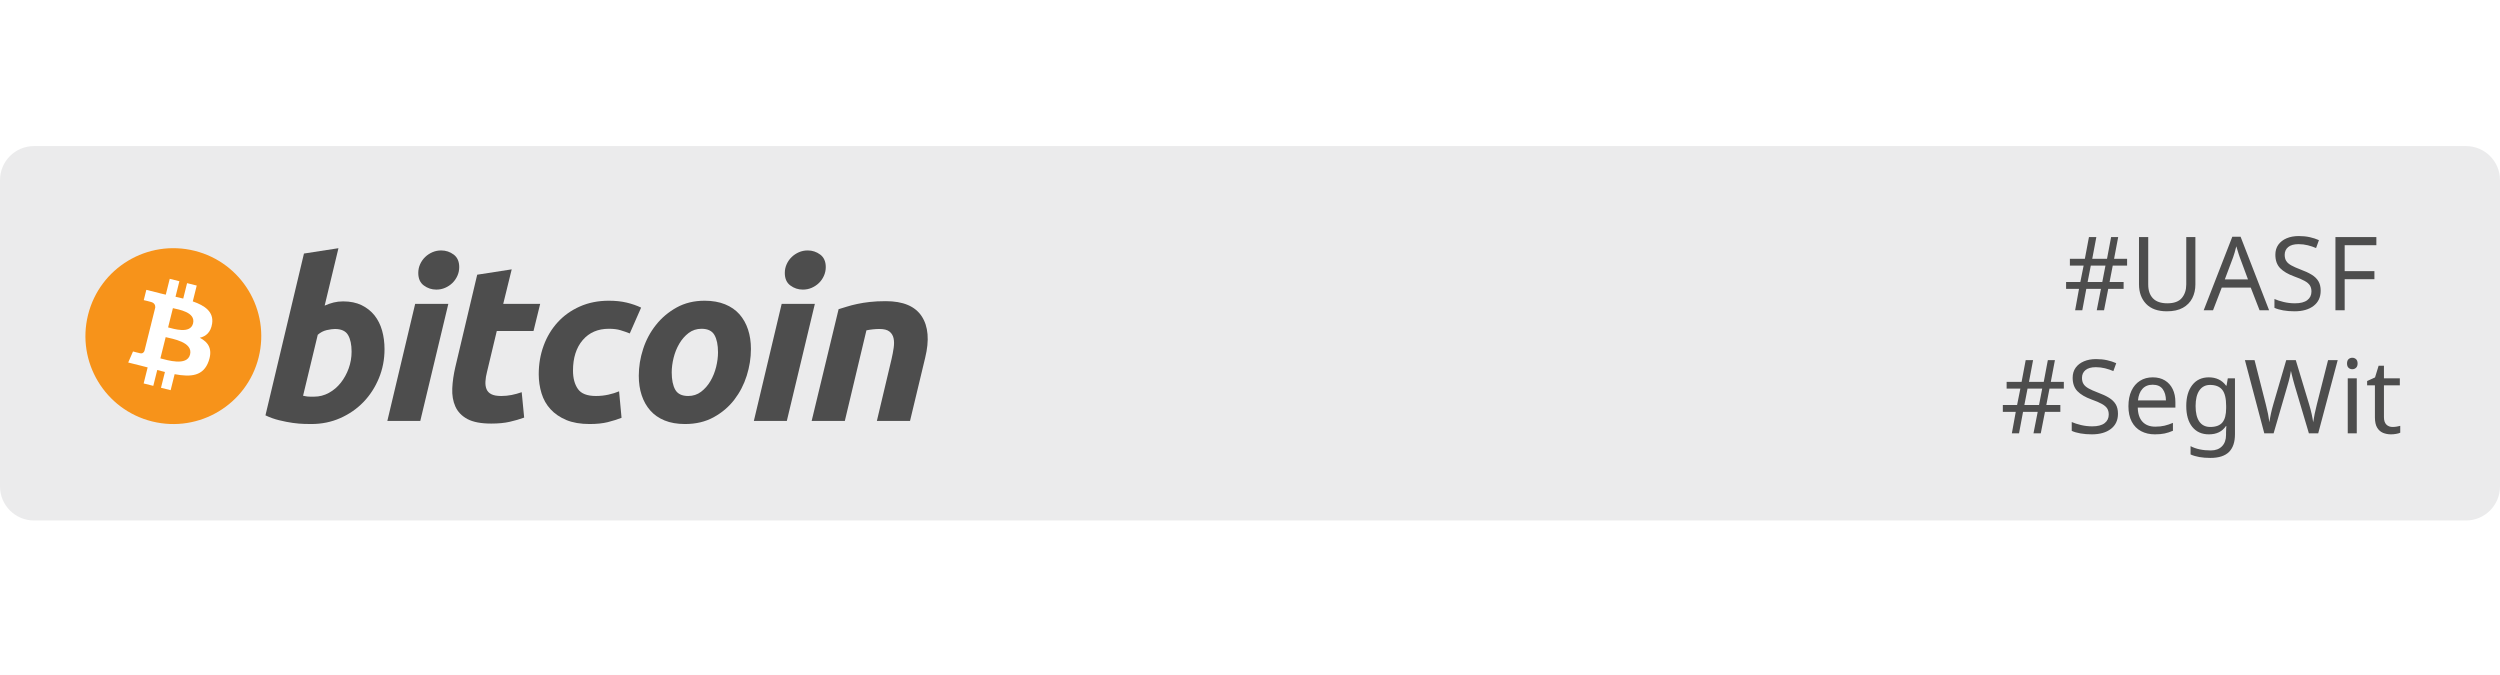
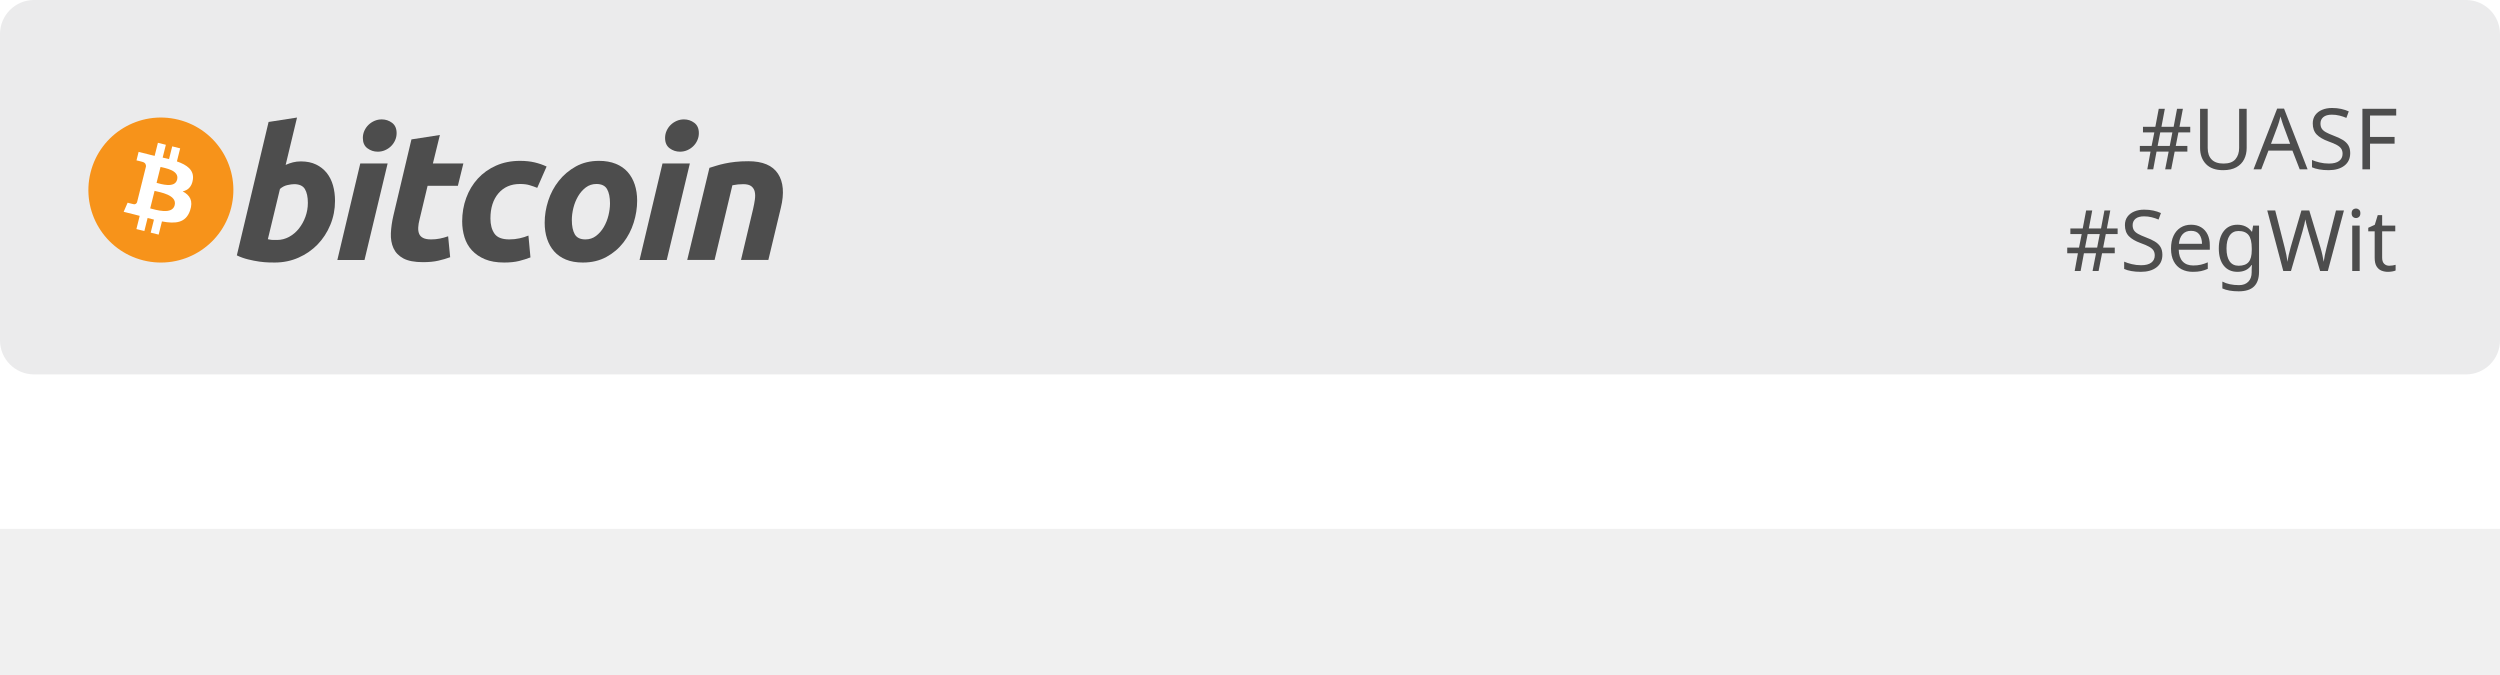
- <svg xmlns="http://www.w3.org/2000/svg" version="1.1" id="Layer_1" x="0px" y="0px" width="5288.383px" height="1427.714px" viewBox="0 -308.997 5288.383 1427.714" enable-background="new 0 -308.997 5288.383 1427.714" xml:space="preserve">
+ <svg xmlns="http://www.w3.org/2000/svg" version="1.1" id="Layer_1" x="0px" y="0px" width="5288.383px" height="1427.714px" viewBox="0 0 5288.383 1427.714" enable-background="new 0 0 5288.383 1427.714" xml:space="preserve">
  <rect y="-308.997" fill="#FFFFFF" width="5288.383" height="1427.714" />
  <path fill="#EBEBEC" d="M5288.383,720c0,39.765-32.235,72-72,72H72c-39.765,0-72-32.235-72-72V72C0,32.235,32.235,0,72,0h5144.383  c39.765,0,72,32.235,72,72V720z" />
-   <text transform="matrix(1 0 0 1 4365.096 347.3545)">
-     <tspan x="0" y="0" fill="#4D4D4D" font-family="'Ubuntu-Bold'" font-size="216.892">#UASF </tspan>
-     <tspan x="-133.823" y="260.27" fill="#4D4D4D" font-family="'Ubuntu-Bold'" font-size="216.892">#SegWit</tspan>
-   </text>
+   <text transform="matrix(1 0 0 1 4522.031 358.1764)" fill="#4D4D4D" font-family="'Ubuntu-Bold'" font-size="179.217">#UASF</text>
+   <text transform="matrix(1 0 0 1 4368.442 573.237)" fill="#4D4D4D" font-family="'Ubuntu-Bold'" font-size="179.217">#SegWit</text>
  <g transform="translate(-289.6074,-317.5047)">
-     <path fill="#F7931A" d="M836.733,764.51c-24.845,99.655-125.779,160.303-225.446,135.452   c-99.626-24.845-160.274-125.785-135.417-225.434c24.834-99.666,125.767-160.321,225.405-135.475   C800.936,563.899,861.578,664.85,836.733,764.51L836.733,764.51z" />
-     <path fill="#FFFFFF" d="M738.317,693.009c3.703-24.752-15.143-38.059-40.913-46.935l8.359-33.53l-20.41-5.086l-8.138,32.647   c-5.366-1.337-10.876-2.598-16.352-3.848l8.197-32.862l-20.398-5.086l-8.365,33.519c-4.441-1.012-8.801-2.011-13.033-3.064   l0.023-0.105l-28.147-7.028l-5.429,21.799c0,0,15.143,3.47,14.823,3.686c8.266,2.064,9.76,7.534,9.51,11.87l-9.522,38.198   c0.57,0.145,1.308,0.355,2.122,0.68c-0.68-0.169-1.407-0.355-2.157-0.535l-13.347,53.51c-1.012,2.511-3.575,6.278-9.353,4.848   c0.203,0.296-14.835-3.703-14.835-3.703l-10.132,23.363l26.56,6.621c4.941,1.238,9.784,2.535,14.55,3.755l-8.446,33.914   l20.387,5.086l8.365-33.553c5.569,1.511,10.975,2.907,16.265,4.22l-8.336,33.396l20.41,5.087l8.446-33.85   c34.803,6.586,60.974,3.93,71.99-27.549c8.877-25.345-0.442-39.965-18.753-49.499C725.591,719.9,735.636,711.128,738.317,693.009   L738.317,693.009z M691.684,758.401c-6.307,25.345-48.982,11.644-62.817,8.208l11.208-44.93   C653.91,725.132,698.276,731.968,691.684,758.401L691.684,758.401z M697.997,692.642c-5.755,23.055-41.273,11.341-52.795,8.47   l10.161-40.75C666.885,663.234,703.99,668.593,697.997,692.642z" />
-     <path fill="#4D4D4D" d="M1015.429,646.039c15.085,0,28.118,2.703,39.07,8.01c11.004,5.36,20.084,12.58,27.368,21.66   c7.185,9.127,12.533,19.794,15.986,32.019c3.43,12.26,5.15,25.438,5.15,39.547c0,21.671-3.97,42.145-11.987,61.445   c-8.016,19.329-18.893,36.094-32.728,50.394c-13.824,14.283-30.147,25.543-48.97,33.862c-18.794,8.324-39.227,12.487-61.166,12.487   c-2.837,0-7.825-0.081-14.87-0.227c-7.046-0.145-15.143-0.872-24.212-2.099c-9.127-1.273-18.776-3.157-28.967-5.679   c-10.185-2.476-19.858-5.947-28.967-10.353l81.454-342.255l72.955-11.307l-29.165,121.454c6.243-2.814,12.533-4.994,18.811-6.58   C1001.477,646.853,1008.221,646.039,1015.429,646.039L1015.429,646.039z M954.234,847.586c10.987,0,21.34-2.703,31.065-8.01   c9.755-5.313,18.172-12.487,25.223-21.421c7.051-8.976,12.632-19.085,16.701-30.38c4.069-11.295,6.127-23.078,6.127-35.338   c0-15.062-2.517-26.81-7.534-35.303c-5.017-8.458-14.3-12.713-27.781-12.713c-4.418,0-10.109,0.843-17.166,2.348   c-7.08,1.599-13.417,4.918-19.096,9.911L930.72,845.662c1.872,0.331,3.529,0.645,4.941,0.942c1.384,0.32,2.912,0.546,4.435,0.703   c1.61,0.18,3.453,0.273,5.679,0.273C948.002,847.58,950.787,847.586,954.234,847.586L954.234,847.586z" />
-     <path fill="#4D4D4D" d="M1178.662,898.91h-69.682l58.846-247.623h70.159L1178.662,898.91z M1212.571,621.118   c-9.725,0-18.544-2.895-26.369-8.696c-7.888-5.767-11.795-14.643-11.795-26.607c0-6.58,1.337-12.754,3.988-18.579   c2.692-5.813,6.208-10.818,10.615-15.073c4.401-4.22,9.499-7.592,15.289-10.132c5.825-2.5,12.022-3.749,18.625-3.749   c9.719,0,18.492,2.895,26.345,8.696c7.825,5.831,11.76,14.707,11.76,26.607c0,6.604-1.331,12.801-4.005,18.614   c-2.656,5.813-6.174,10.818-10.58,15.073c-4.366,4.226-9.51,7.586-15.289,10.103   C1225.325,619.914,1219.151,621.118,1212.571,621.118L1212.571,621.118z" />
-     <path fill="#4D4D4D" d="M1299.053,589.593l72.984-11.307l-17.922,72.99h78.164l-14.114,57.422h-77.693l-20.695,86.616   c-1.907,7.22-2.988,13.963-3.29,20.23c-0.343,6.296,0.453,11.702,2.337,16.254c1.872,4.563,5.238,8.08,10.121,10.568   c4.86,2.529,11.818,3.802,20.945,3.802c7.516,0,14.841-0.715,21.921-2.133c7.04-1.395,14.172-3.337,21.392-5.877l5.197,53.69   c-9.417,3.453-19.614,6.424-30.6,8.923c-11.004,2.535-24.032,3.755-39.088,3.755c-21.648,0-38.431-3.215-50.388-9.615   c-11.94-6.447-20.381-15.254-25.433-26.403c-4.982-11.109-7.208-23.915-6.586-38.344c0.645-14.463,2.825-29.664,6.586-45.674   L1299.053,589.593L1299.053,589.593z" />
-     <path fill="#4D4D4D" d="M1429.209,800.029c0-21.328,3.453-41.442,10.353-60.271c6.889-18.846,16.812-35.326,29.688-49.47   c12.83-14.074,28.461-25.223,46.86-33.408c18.311-8.138,38.814-12.242,61.41-12.242c14.143,0,26.775,1.337,37.89,4.017   c11.161,2.703,21.259,6.197,30.391,10.58l-24.032,54.644c-6.278-2.546-12.795-4.79-19.532-6.825   c-6.743-2.075-14.974-3.075-24.712-3.075c-23.258,0-41.645,8.016-55.33,23.997c-13.632,15.992-20.497,37.518-20.497,64.52   c0,16.004,3.453,28.944,10.382,38.843c6.894,9.9,19.631,14.823,38.123,14.823c9.127,0,17.933-0.953,26.368-2.814   c8.499-1.883,16.004-4.255,22.613-7.057l5.203,56.015c-8.813,3.418-18.532,6.505-29.194,9.208   c-10.685,2.61-23.404,3.965-38.152,3.965c-19.468,0-35.948-2.848-49.429-8.458c-13.487-5.697-24.63-13.26-33.408-22.84   c-8.824-9.603-15.161-20.817-19.079-33.687C1431.209,827.635,1429.209,814.125,1429.209,800.029L1429.209,800.029z" />
-     <path fill="#4D4D4D" d="M1738.759,905.479c-16.631,0-31.077-2.535-43.331-7.551c-12.219-5.017-22.34-12.057-30.345-21.183   c-8.016-9.08-14.016-19.84-18.125-32.24c-4.11-12.394-6.086-26.119-6.086-41.157c0-18.864,3.029-37.722,9.15-56.527   c6.092-18.846,15.132-35.78,27.095-50.83c11.87-15.073,26.514-27.397,43.755-37.006c17.224-9.545,37.036-14.347,59.288-14.347   c16.329,0,30.699,2.54,43.122,7.557c12.365,5.005,22.549,12.103,30.6,21.183c7.964,9.127,14.016,19.84,18.085,32.257   c4.098,12.37,6.121,26.13,6.121,41.18c0,18.805-2.988,37.663-8.917,56.527c-5.935,18.771-14.742,35.745-26.368,50.83   c-11.603,15.05-26.113,27.368-43.541,36.937C1781.858,900.678,1761.675,905.479,1738.759,905.479L1738.759,905.479z    M1773.586,703.984c-10.33,0-19.462,3-27.281,8.923c-7.848,5.993-14.44,13.527-19.753,22.613   c-5.371,9.127-9.353,19.079-12.045,29.897c-2.668,10.841-3.976,21.09-3.976,30.827c0,15.713,2.535,27.95,7.516,36.757   c5.052,8.76,14.126,13.167,27.316,13.167c10.365,0,19.451-2.976,27.316-8.964c7.801-5.947,14.399-13.487,19.753-22.59   c5.337-9.08,9.353-19.061,12.045-29.897c2.633-10.807,3.976-21.113,3.976-30.833c0-15.672-2.523-27.938-7.551-36.733   C1795.88,708.391,1786.765,703.984,1773.586,703.984L1773.586,703.984z" />
-     <path fill="#4D4D4D" d="M1954.02,898.91h-69.74l58.846-247.623h70.194L1954.02,898.91z M1987.876,621.118   c-9.719,0-18.532-2.895-26.345-8.696c-7.848-5.767-11.789-14.643-11.789-26.607c0-6.58,1.354-12.754,4.011-18.579   c2.656-5.813,6.197-10.818,10.603-15.073c4.377-4.22,9.522-7.592,15.3-10.132c5.79-2.5,11.987-3.749,18.567-3.749   c9.743,0,18.544,2.895,26.38,8.696c7.842,5.831,11.801,14.707,11.801,26.607c0,6.604-1.407,12.801-4.04,18.614   c-2.633,5.813-6.174,10.818-10.563,15.073c-4.418,4.226-9.499,7.586-15.289,10.103   C2000.676,619.914,1994.491,621.118,1987.876,621.118z" />
-     <path fill="#4D4D4D" d="M2063.54,662.548c5.29-1.546,11.196-3.406,17.62-5.429c6.447-2.023,13.649-3.906,21.695-5.604   c7.958-1.75,16.94-3.168,26.816-4.267c9.876-1.122,21.131-1.668,33.635-1.668c36.751,0,62.084,10.702,76.071,32.042   c13.975,21.34,16.393,50.545,7.325,87.563l-32.054,133.702h-70.141l31.065-130.889c1.895-8.173,3.383-16.073,4.482-23.793   c1.11-7.65,1.046-14.393-0.25-20.23c-1.238-5.767-4.156-10.487-8.685-14.143c-4.598-3.598-11.545-5.406-20.968-5.406   c-9.086,0-18.329,0.977-27.763,2.86l-45.674,191.595h-70.171L2063.54,662.548z" />
+     <path fill="#F7931A" d="M778.723,756.616c-20.487,82.173-103.715,132.182-185.898,111.691   c-82.149-20.487-132.159-103.72-111.662-185.888c20.478-82.182,103.705-132.197,185.864-111.71   C749.206,591.196,799.21,674.438,778.723,756.616L778.723,756.616z" />
+     <path fill="#FFFFFF" d="M697.571,697.658c3.053-20.41-12.487-31.383-33.736-38.702l6.893-27.648l-16.83-4.194l-6.71,26.92   c-4.425-1.102-8.968-2.142-13.484-3.173l6.759-27.097l-16.82-4.194l-6.898,27.639c-3.662-0.835-7.257-1.658-10.747-2.527   l0.019-0.087l-23.209-5.795l-4.477,17.975c0,0,12.487,2.861,12.223,3.039c6.816,1.702,8.048,6.212,7.842,9.788l-7.852,31.497   c0.47,0.12,1.078,0.293,1.75,0.561c-0.561-0.139-1.16-0.293-1.779-0.441l-11.006,44.123c-0.835,2.07-2.948,5.177-7.712,3.998   c0.167,0.244-12.233-3.053-12.233-3.053l-8.355,19.265l21.901,5.46c4.074,1.021,8.068,2.09,11.998,3.096l-6.964,27.965   l16.811,4.194l6.898-27.667c4.592,1.246,9.05,2.397,13.412,3.48l-6.874,27.538l16.83,4.195l6.964-27.912   c28.698,5.431,50.278,3.241,59.361-22.716c7.32-20.899-0.365-32.954-15.463-40.816   C687.078,719.831,695.361,712.598,697.571,697.658L697.571,697.658z M659.119,751.578c-5.201,20.899-40.39,9.601-51.798,6.768   l9.242-37.048C627.971,724.146,664.555,729.782,659.119,751.578L659.119,751.578z M664.324,697.355   c-4.745,19.011-34.033,9.352-43.534,6.984l8.379-33.602C638.67,673.106,669.266,677.525,664.324,697.355z" />
+     <path fill="#4D4D4D" d="M926.072,658.927c12.439,0,23.185,2.229,32.216,6.605c9.074,4.42,16.561,10.373,22.567,17.86   c5.925,7.526,10.334,16.322,13.182,26.402c2.828,10.109,4.247,20.976,4.247,32.61c0,17.869-3.274,34.752-9.884,50.666   c-6.61,15.938-15.579,29.762-26.987,41.554c-11.399,11.777-24.859,21.062-40.38,27.922c-15.497,6.864-32.346,10.297-50.436,10.297   c-2.339,0-6.452-0.067-12.261-0.187c-5.81-0.12-12.487-0.719-19.965-1.731c-7.526-1.05-15.482-2.603-23.886-4.683   c-8.398-2.042-16.374-4.904-23.886-8.537l67.165-282.216l60.157-9.323l-24.049,100.148c5.148-2.32,10.334-4.118,15.511-5.426   C914.568,659.598,920.129,658.927,926.072,658.927L926.072,658.927z M875.612,825.119c9.06,0,17.597-2.229,25.616-6.605   c8.044-4.381,14.984-10.297,20.798-17.663c5.814-7.401,10.416-15.737,13.771-25.051c3.355-9.314,5.052-19.03,5.052-29.139   c0-12.42-2.075-22.107-6.212-29.11c-4.137-6.974-11.792-10.483-22.908-10.483c-3.643,0-8.336,0.695-14.155,1.936   c-5.838,1.319-11.063,4.055-15.746,8.172l-25.606,106.356c1.544,0.273,2.91,0.532,4.074,0.777c1.141,0.264,2.401,0.45,3.657,0.58   c1.328,0.148,2.847,0.225,4.683,0.225C870.473,825.114,872.77,825.119,875.612,825.119L875.612,825.119z" />
+     <path fill="#4D4D4D" d="M1060.671,867.439h-57.458l48.523-204.185h57.852L1060.671,867.439z M1088.631,638.378   c-8.019,0-15.291-2.387-21.743-7.171c-6.504-4.755-9.726-12.074-9.726-21.94c0-5.426,1.102-10.517,3.288-15.32   c2.22-4.793,5.119-8.92,8.753-12.429c3.629-3.48,7.833-6.26,12.607-8.355c4.803-2.061,9.913-3.091,15.358-3.091   c8.014,0,15.248,2.387,21.724,7.171c6.452,4.808,9.697,12.127,9.697,21.94c0,5.445-1.098,10.555-3.302,15.349   c-2.19,4.793-5.091,8.92-8.724,12.429c-3.6,3.485-7.842,6.255-12.607,8.331C1099.148,637.385,1094.057,638.378,1088.631,638.378   L1088.631,638.378z" />
+     <path fill="#4D4D4D" d="M1159.942,612.383l60.181-9.324l-14.778,60.186h64.452l-11.638,47.349h-64.064l-17.065,71.422   c-1.573,5.953-2.464,11.514-2.713,16.681c-0.283,5.192,0.374,9.649,1.927,13.403c1.544,3.763,4.319,6.663,8.346,8.714   c4.007,2.085,9.745,3.135,17.271,3.135c6.198,0,12.238-0.59,18.076-1.759c5.805-1.15,11.686-2.752,17.639-4.846l4.285,44.272   c-7.765,2.847-16.173,5.297-25.232,7.358c-9.074,2.09-19.816,3.096-32.231,3.096c-17.85,0-31.689-2.651-41.549-7.928   c-9.845-5.316-16.806-12.578-20.972-21.771c-4.108-9.16-5.943-19.72-5.431-31.618c0.532-11.926,2.329-24.46,5.431-37.662   L1159.942,612.383L1159.942,612.383z" />
+     <path fill="#4D4D4D" d="M1267.266,785.904c0-17.587,2.847-34.172,8.537-49.698c5.681-15.54,13.863-29.129,24.48-40.792   c10.579-11.605,23.468-20.798,38.64-27.548c15.099-6.71,32.005-10.094,50.637-10.094c11.662,0,22.078,1.102,31.243,3.312   c9.203,2.229,17.53,5.11,25.06,8.724l-19.816,45.058c-5.177-2.099-10.551-3.95-16.106-5.628c-5.56-1.711-12.347-2.536-20.377-2.536   c-19.178,0-34.34,6.61-45.624,19.787c-11.241,13.187-16.901,30.937-16.901,53.202c0,13.197,2.847,23.867,8.561,32.029   c5.685,8.163,16.187,12.223,31.436,12.223c7.526,0,14.787-0.786,21.742-2.32c7.008-1.553,13.197-3.509,18.646-5.819l4.29,46.189   c-7.267,2.818-15.281,5.364-24.073,7.593c-8.811,2.152-19.299,3.269-31.459,3.269c-16.053,0-29.642-2.348-40.758-6.974   c-11.121-4.698-20.309-10.934-27.547-18.833c-7.276-7.918-12.501-17.165-15.732-27.778   C1268.915,808.667,1267.266,797.527,1267.266,785.904L1267.266,785.904z" />
+     <path fill="#4D4D4D" d="M1522.515,872.856c-13.714,0-25.625-2.09-35.73-6.226c-10.076-4.137-18.421-9.942-25.022-17.467   c-6.61-7.487-11.557-16.36-14.945-26.584c-3.389-10.22-5.018-21.537-5.018-33.937c0-15.555,2.498-31.105,7.545-46.611   c5.023-15.54,12.477-29.503,22.342-41.913c9.788-12.429,21.863-22.591,36.079-30.514c14.203-7.871,30.539-11.83,48.888-11.83   c13.464,0,25.314,2.094,35.557,6.231c10.196,4.127,18.593,9.98,25.232,17.467c6.567,7.526,11.557,16.36,14.912,26.598   c3.379,10.2,5.047,21.546,5.047,33.956c0,15.506-2.464,31.056-7.353,46.611c-4.894,15.478-12.156,29.475-21.743,41.913   c-9.568,12.41-21.532,22.567-35.903,30.457C1558.053,868.897,1541.411,872.856,1522.515,872.856L1522.515,872.856z    M1551.232,706.707c-8.518,0-16.048,2.474-22.495,7.358c-6.471,4.942-11.907,11.154-16.288,18.646   c-4.429,7.526-7.712,15.732-9.932,24.652c-2.2,8.939-3.279,17.39-3.279,25.419c0,12.957,2.09,23.047,6.198,30.309   c4.166,7.223,11.648,10.857,22.524,10.857c8.547,0,16.039-2.454,22.524-7.391c6.433-4.904,11.873-11.121,16.288-18.627   c4.401-7.487,7.712-15.717,9.932-24.652c2.171-8.911,3.278-17.409,3.278-25.424c0-12.923-2.08-23.037-6.226-30.289   C1569.615,710.341,1562.099,706.707,1551.232,706.707L1551.232,706.707z" />
+     <path fill="#4D4D4D" d="M1700.014,867.439h-57.506l48.523-204.185h57.88L1700.014,867.439z M1727.931,638.378   c-8.014,0-15.281-2.387-21.724-7.171c-6.471-4.755-9.721-12.074-9.721-21.94c0-5.426,1.116-10.517,3.307-15.32   c2.19-4.793,5.11-8.92,8.743-12.429c3.609-3.48,7.852-6.26,12.616-8.355c4.774-2.061,9.884-3.091,15.31-3.091   c8.034,0,15.291,2.387,21.752,7.171c6.466,4.808,9.731,12.127,9.731,21.94c0,5.445-1.16,10.555-3.331,15.349   c-2.171,4.793-5.091,8.92-8.71,12.429c-3.643,3.485-7.833,6.255-12.607,8.331C1738.486,637.385,1733.386,638.378,1727.931,638.378z   " />
+     <path fill="#4D4D4D" d="M1790.322,672.54c4.362-1.275,9.232-2.809,14.529-4.477c5.316-1.668,11.255-3.221,17.889-4.621   c6.562-1.443,13.968-2.612,22.112-3.518c8.144-0.925,17.424-1.375,27.735-1.375c30.304,0,51.193,8.825,62.727,26.421   c11.524,17.597,13.517,41.678,6.04,72.203l-26.431,110.248h-57.837l25.616-107.928c1.562-6.739,2.79-13.253,3.696-19.619   c0.915-6.308,0.862-11.868-0.206-16.681c-1.021-4.755-3.427-8.647-7.161-11.662c-3.791-2.967-9.52-4.458-17.29-4.458   c-7.492,0-15.114,0.806-22.893,2.358l-37.662,157.985h-57.862L1790.322,672.54z" />
  </g>
</svg>
